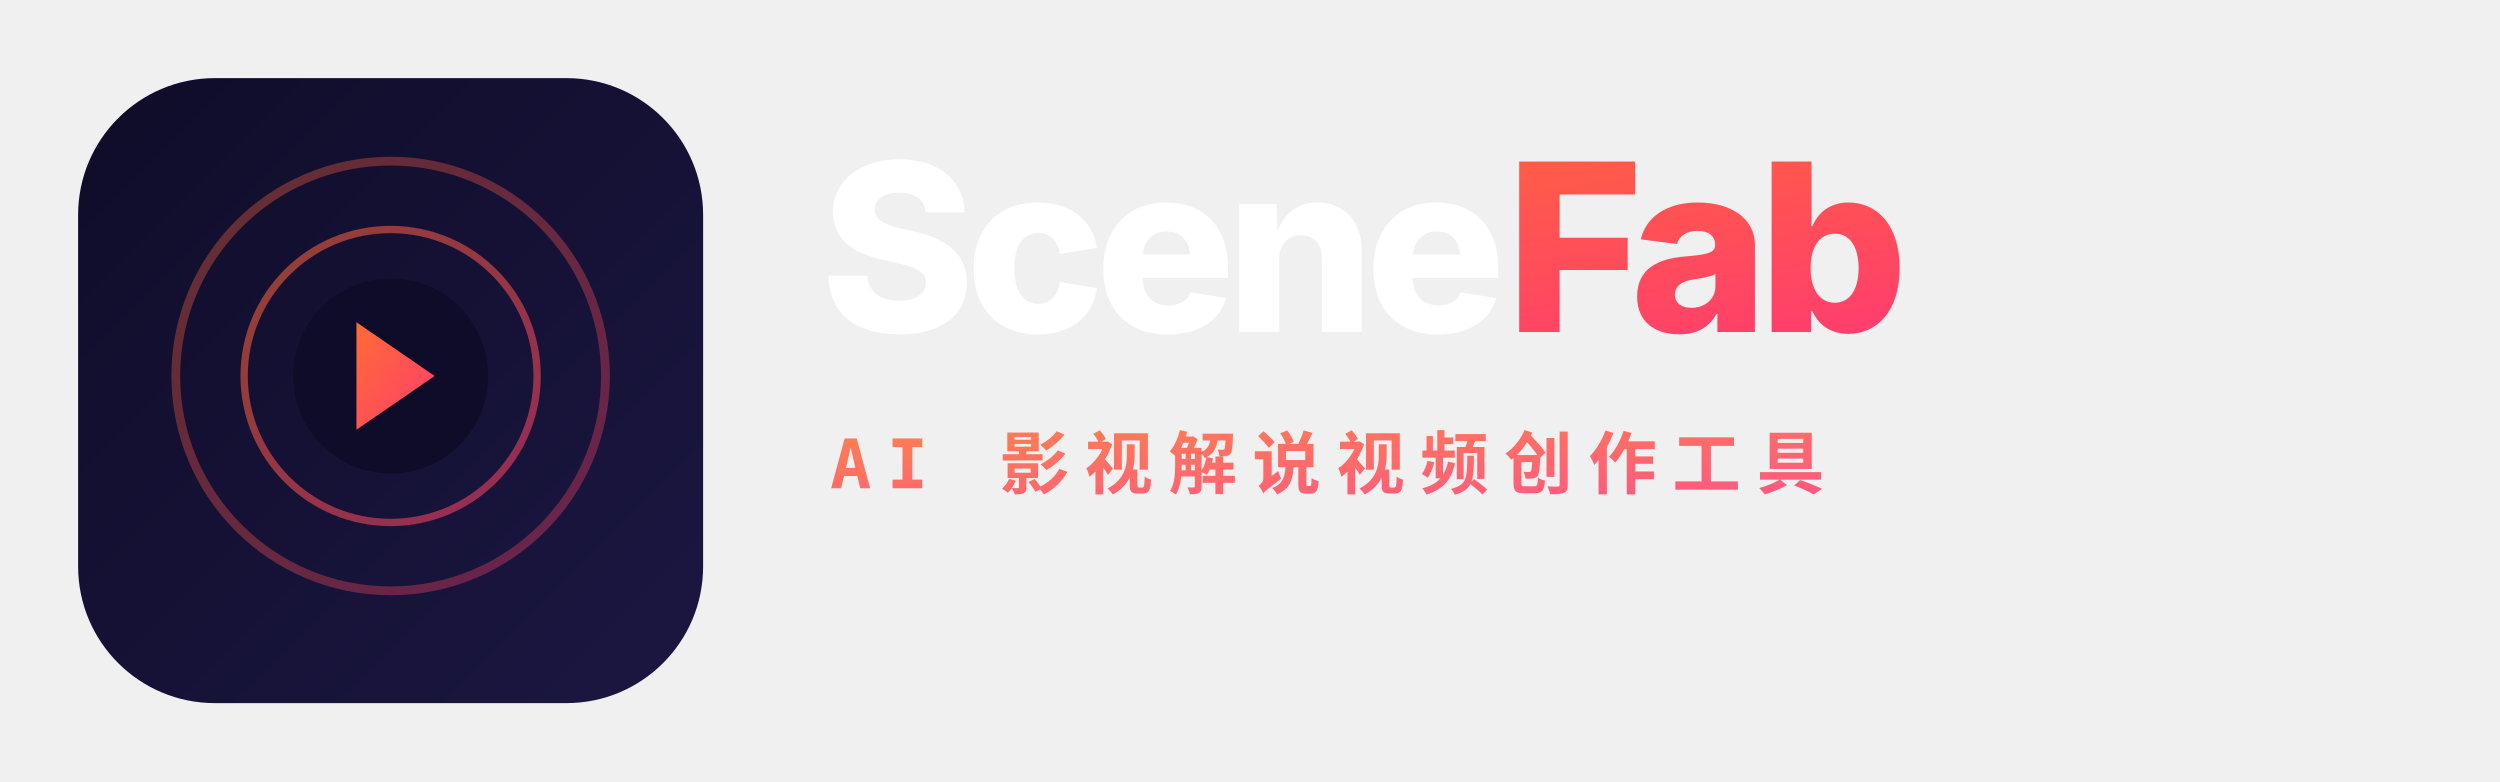
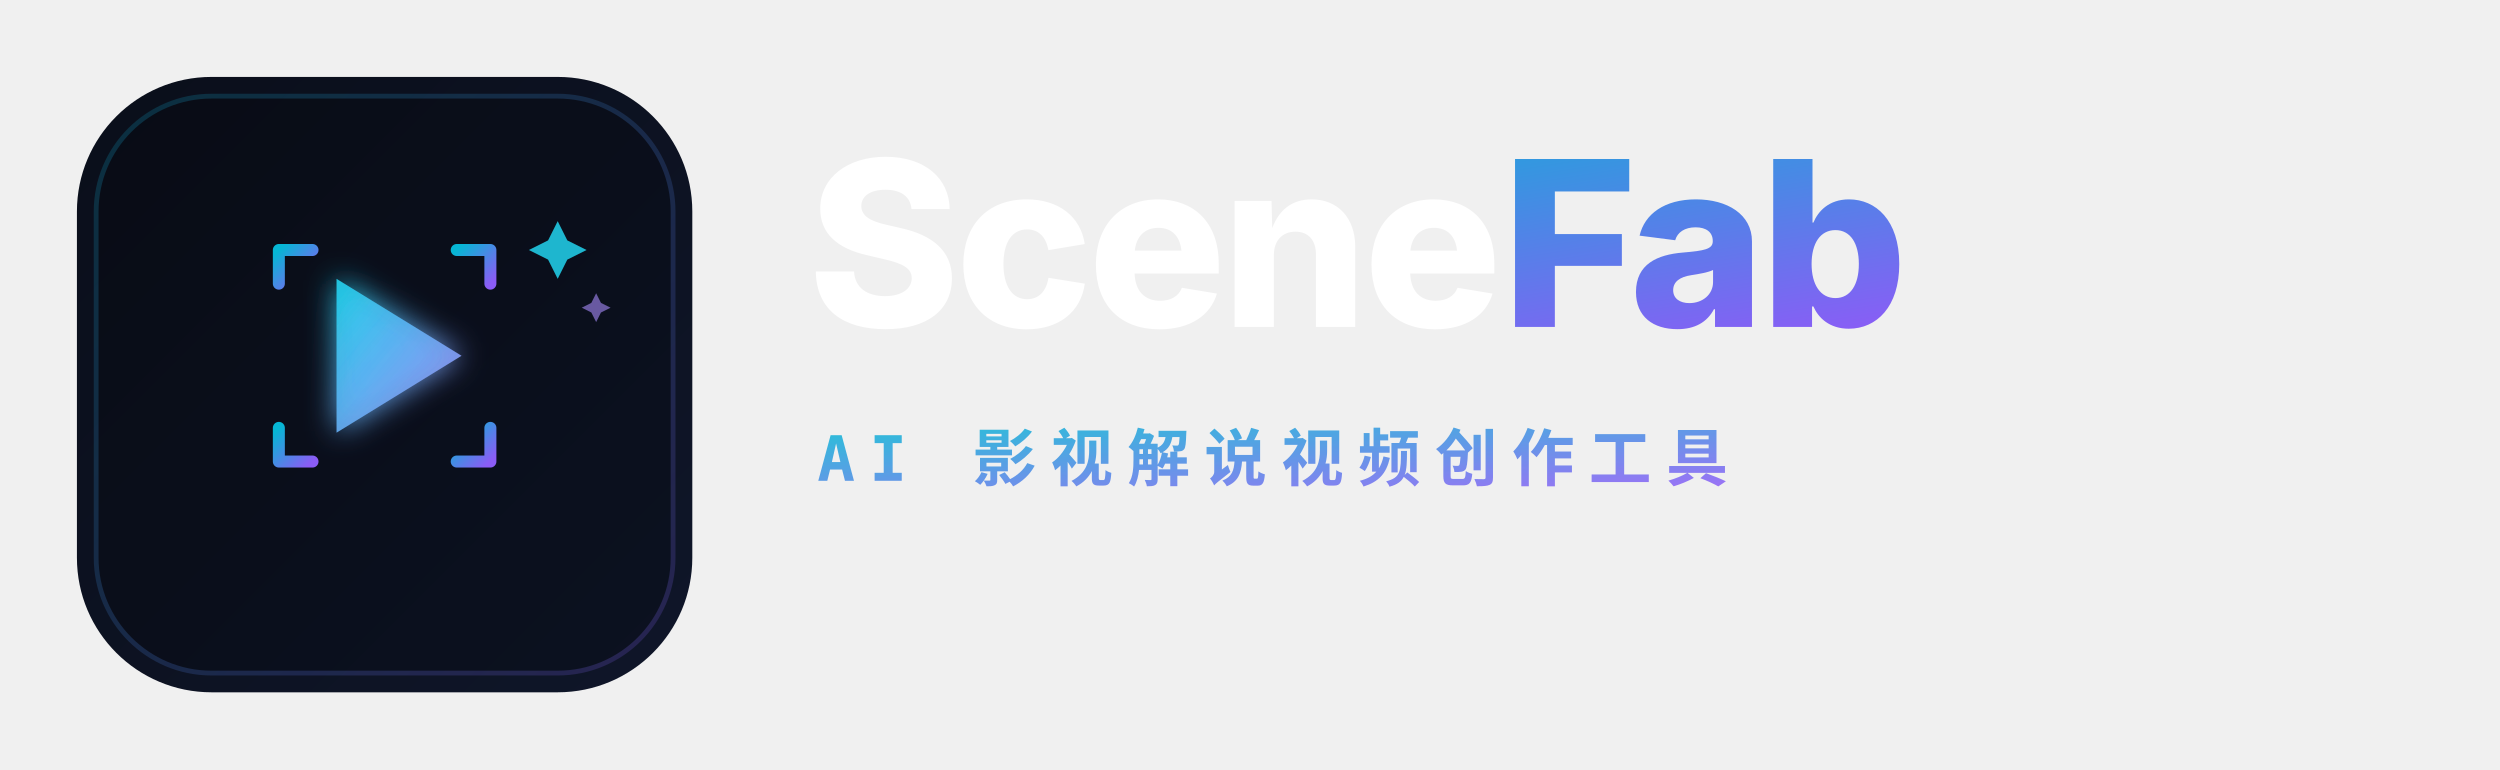
- <svg xmlns="http://www.w3.org/2000/svg" viewBox="0 0 512 160" role="img" aria-label="SceneFab - AI 影视解说视频创作工具">
+ <svg xmlns="http://www.w3.org/2000/svg" viewBox="0 0 520 160" role="img" aria-label="SceneFab - AI 影视解说视频创作工具">
  <defs>
    <linearGradient id="bgH" x1="0%" y1="0%" x2="100%" y2="100%">
-       <stop offset="0%" stop-color="#0F0C29" />
-       <stop offset="100%" stop-color="#1B1742" />
+       <stop offset="0%" stop-color="#0a0e1a" />
+       <stop offset="100%" stop-color="#0f1629" />
    </linearGradient>
    <linearGradient id="accentH" x1="0%" y1="0%" x2="100%" y2="100%">
-       <stop offset="0%" stop-color="#FF6B35" />
-       <stop offset="100%" stop-color="#FF3D6E" />
+       <stop offset="0%" stop-color="#06b6d4" />
+       <stop offset="100%" stop-color="#8b5cf6" />
    </linearGradient>
+     <linearGradient id="playH" x1="0%" y1="0%" x2="100%" y2="100%">
+       <stop offset="0%" stop-color="#22d3ee" />
+       <stop offset="100%" stop-color="#a78bfa" />
+     </linearGradient>
+     <filter id="glowH" x="-50%" y="-50%" width="200%" height="200%">
+       <feGaussianBlur stdDeviation="3" result="blur" />
+       <feMerge>
+         <feMergeNode in="blur" />
+         <feMergeNode in="SourceGraphic" />
+       </feMerge>
+     </filter>
  </defs>
  <g transform="translate(16 16)">
    <rect width="128" height="128" rx="28" fill="url(#bgH)" />
-     <circle cx="64" cy="61" r="44" fill="none" stroke="url(#accentH)" stroke-width="1.8" opacity="0.35" />
-     <g stroke="url(#accentH)" stroke-width="1.5" stroke-linecap="round" opacity="0.5">
-       <line x1="64" y1="14" x2="64" y2="20" />
-       <line x1="64" y1="102" x2="64" y2="108" />
-       <line x1="17" y1="61" x2="23" y2="61" />
-       <line x1="105" y1="61" x2="111" y2="61" />
+     <rect x="4" y="4" width="120" height="120" rx="24" stroke="url(#accentH)" stroke-width="1" opacity="0.2" />
+     <g transform="translate(64, 58)">
+       <path d="M-22 -22 L-22 -15 M-22 -22 L-15 -22" stroke="url(#accentH)" stroke-width="2.5" stroke-linecap="round" />
+       <path d="M22 -22 L22 -15 M22 -22 L15 -22" stroke="url(#accentH)" stroke-width="2.5" stroke-linecap="round" />
+       <path d="M-22 22 L-22 15 M-22 22 L-15 22" stroke="url(#accentH)" stroke-width="2.5" stroke-linecap="round" />
+       <path d="M22 22 L22 15 M22 22 L15 22" stroke="url(#accentH)" stroke-width="2.5" stroke-linecap="round" />
    </g>
-     <circle cx="64" cy="61" r="30" fill="none" stroke="url(#accentH)" stroke-width="1.5" opacity="0.55" />
-     <circle cx="64" cy="61" r="20" fill="#0F0C29" opacity="0.95" />
-     <path d="M 57 50 L 73 61 L 57 72 Z" fill="url(#accentH)" />
+     <g filter="url(#glowH)">
+       <path d="M54 42 L54 74 L80 58 Z" fill="url(#playH)" opacity="0.9" />
+     </g>
+     <g transform="translate(100, 36)">
+       <path d="M0 -6 L2 -2 L6 0 L2 2 L0 6 L-2 2 L-6 0 L-2 -2 Z" fill="#22d3ee" opacity="0.85" />
+     </g>
+     <g transform="translate(108, 48) scale(0.5)">
+       <path d="M0 -6 L2 -2 L6 0 L2 2 L0 6 L-2 2 L-6 0 L-2 -2 Z" fill="#a78bfa" opacity="0.6" />
+     </g>
  </g>
  <g transform="translate(168 0)">
-     <text x="0" y="68" font-family="Inter, 'Helvetica Neue', Helvetica, Arial, 'PingFang SC', 'Microsoft YaHei', sans-serif" font-size="48" font-weight="800" fill="#FFFFFF" letter-spacing="-2">Scene<tspan fill="url(#accentH)">Fab</tspan>
+     <text x="0" y="68" font-family="Inter, 'Helvetica Neue', system-ui, -apple-system, 'PingFang SC', 'Microsoft YaHei', sans-serif" font-size="48" font-weight="800" fill="#FFFFFF" letter-spacing="-1">Scene<tspan fill="url(#accentH)">Fab</tspan>
    </text>
-     <text x="2" y="100" font-family="'SF Mono', 'JetBrains Mono', 'Fira Code', 'Cascadia Code', monospace" font-size="14" font-weight="600" fill="url(#accentH)" letter-spacing="3.2" opacity="0.85">AI 影视解说视频创作工具</text>
+     <text x="2" y="100" font-family="'SF Mono', 'JetBrains Mono', 'Fira Code', monospace" font-size="13" font-weight="600" fill="url(#accentH)" letter-spacing="3" opacity="0.85">AI 影视解说视频创作工具</text>
  </g>
</svg>
